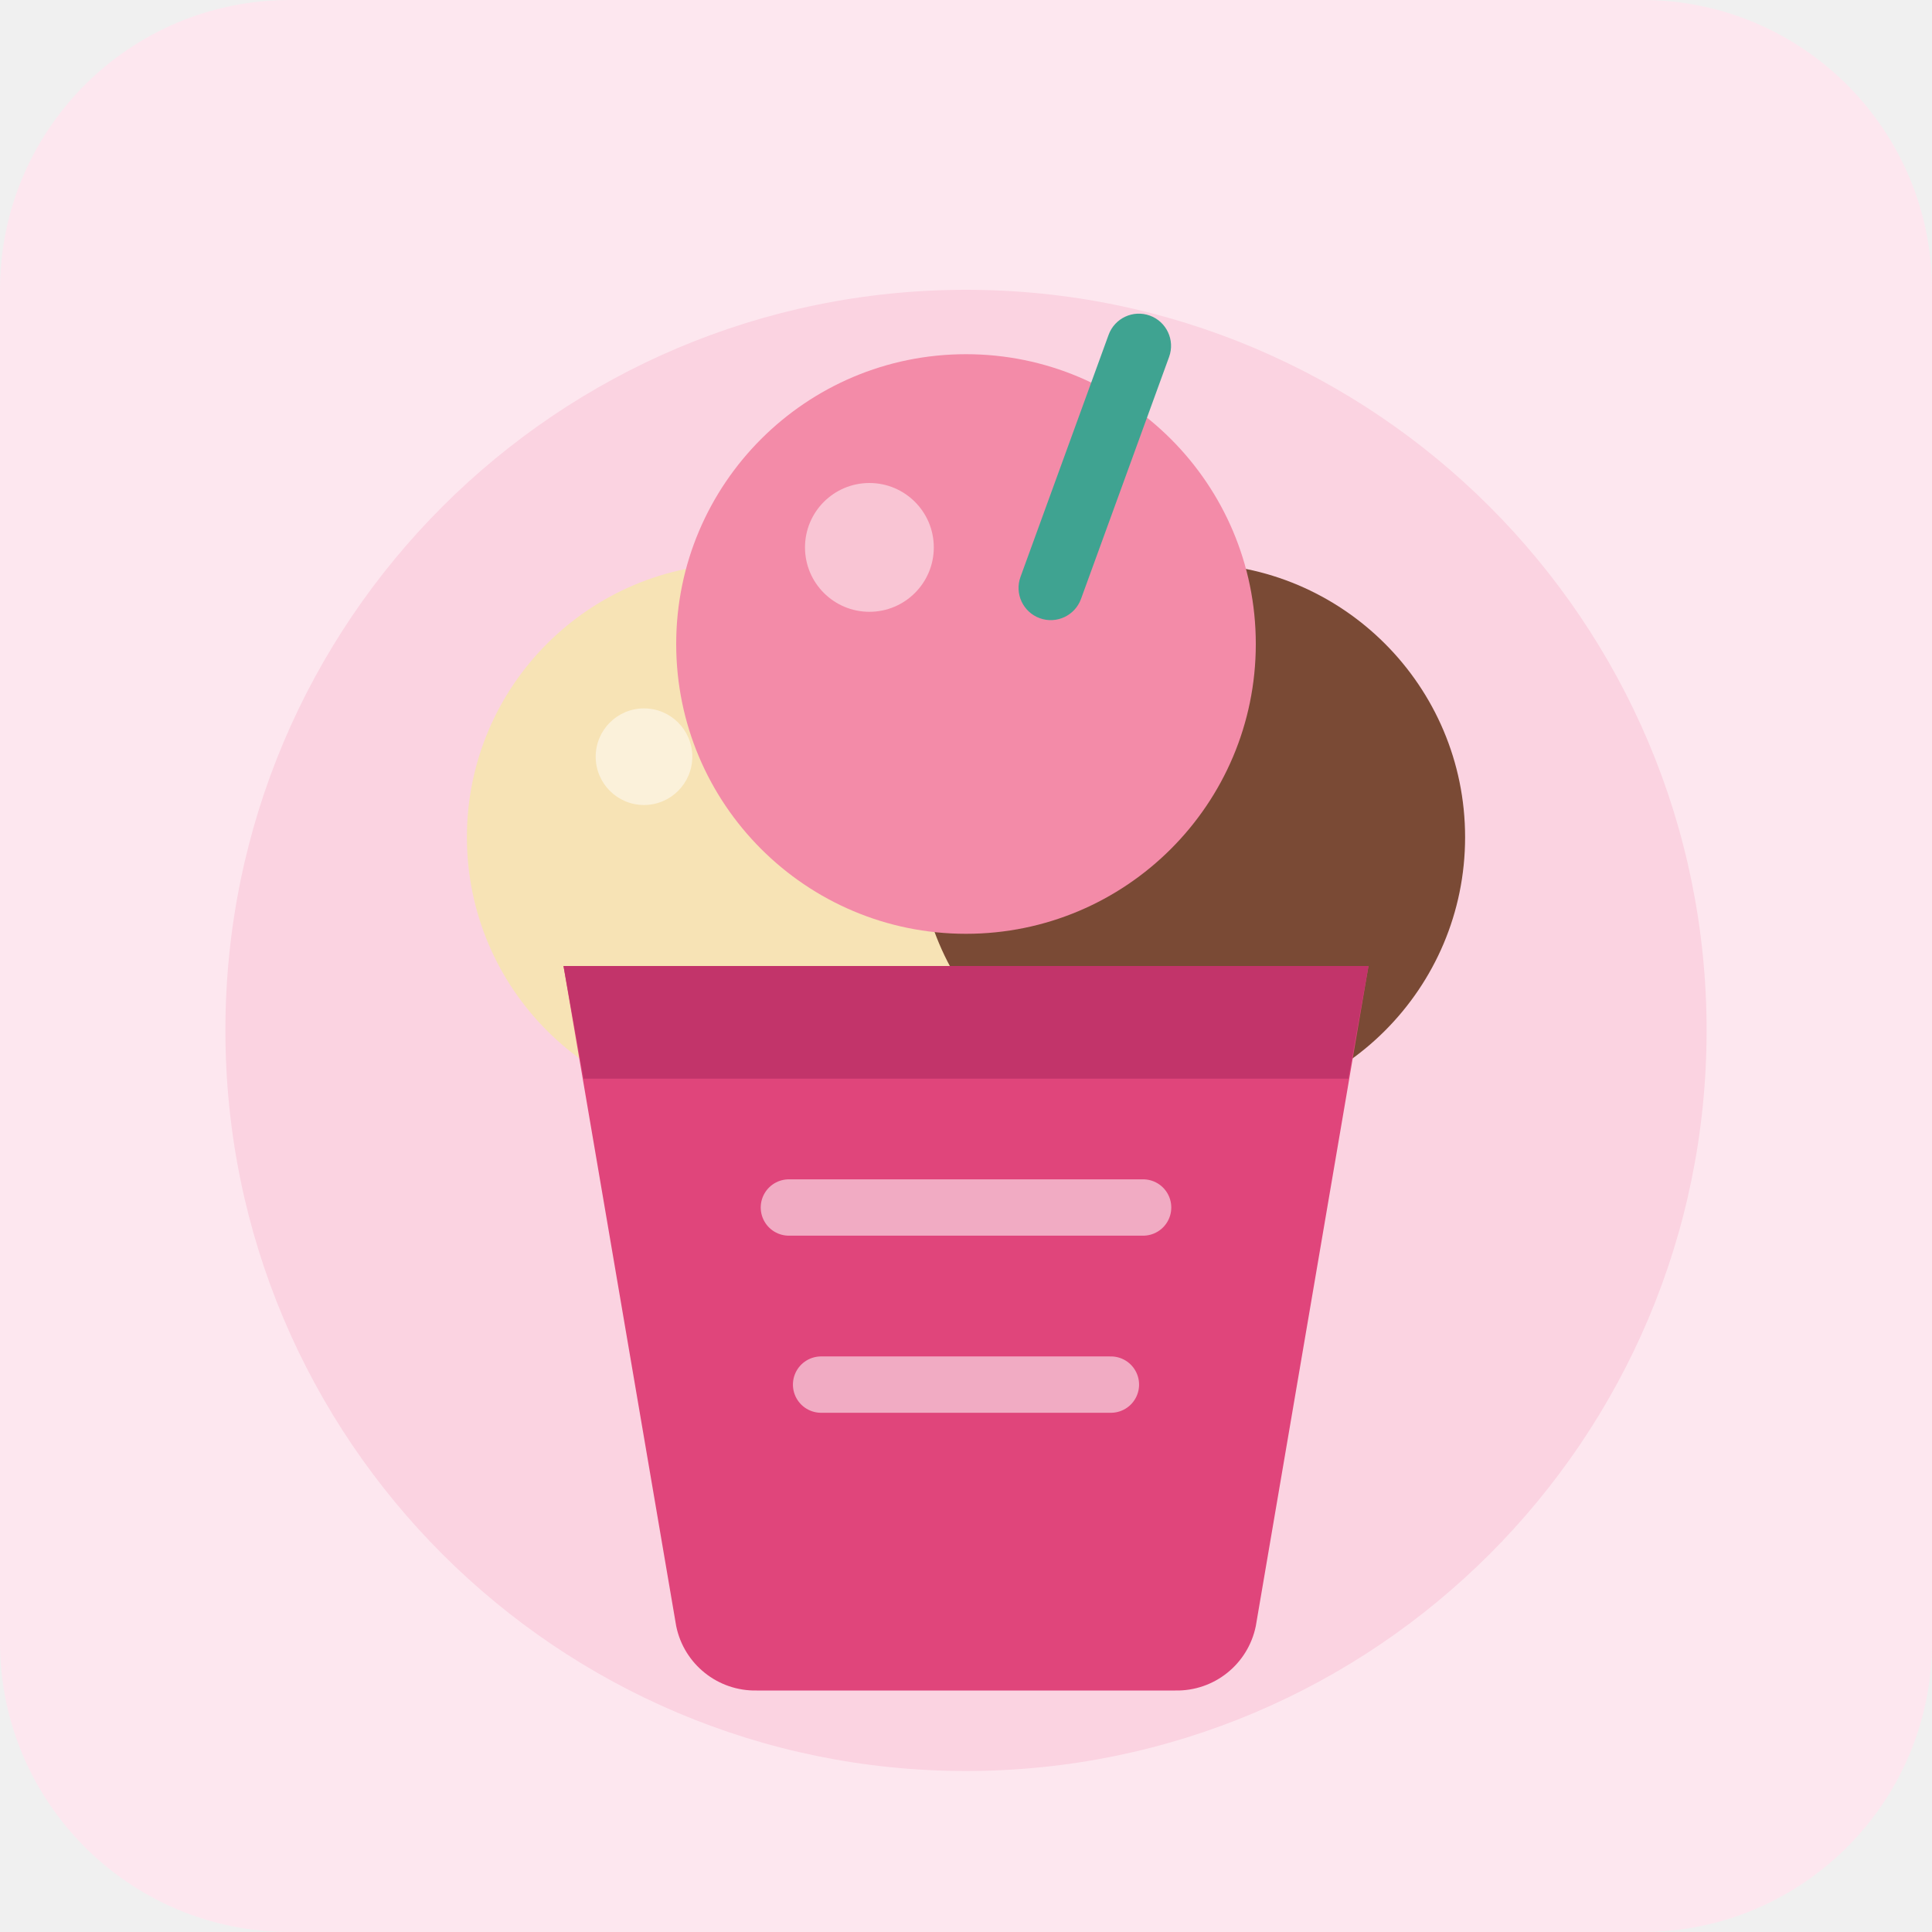
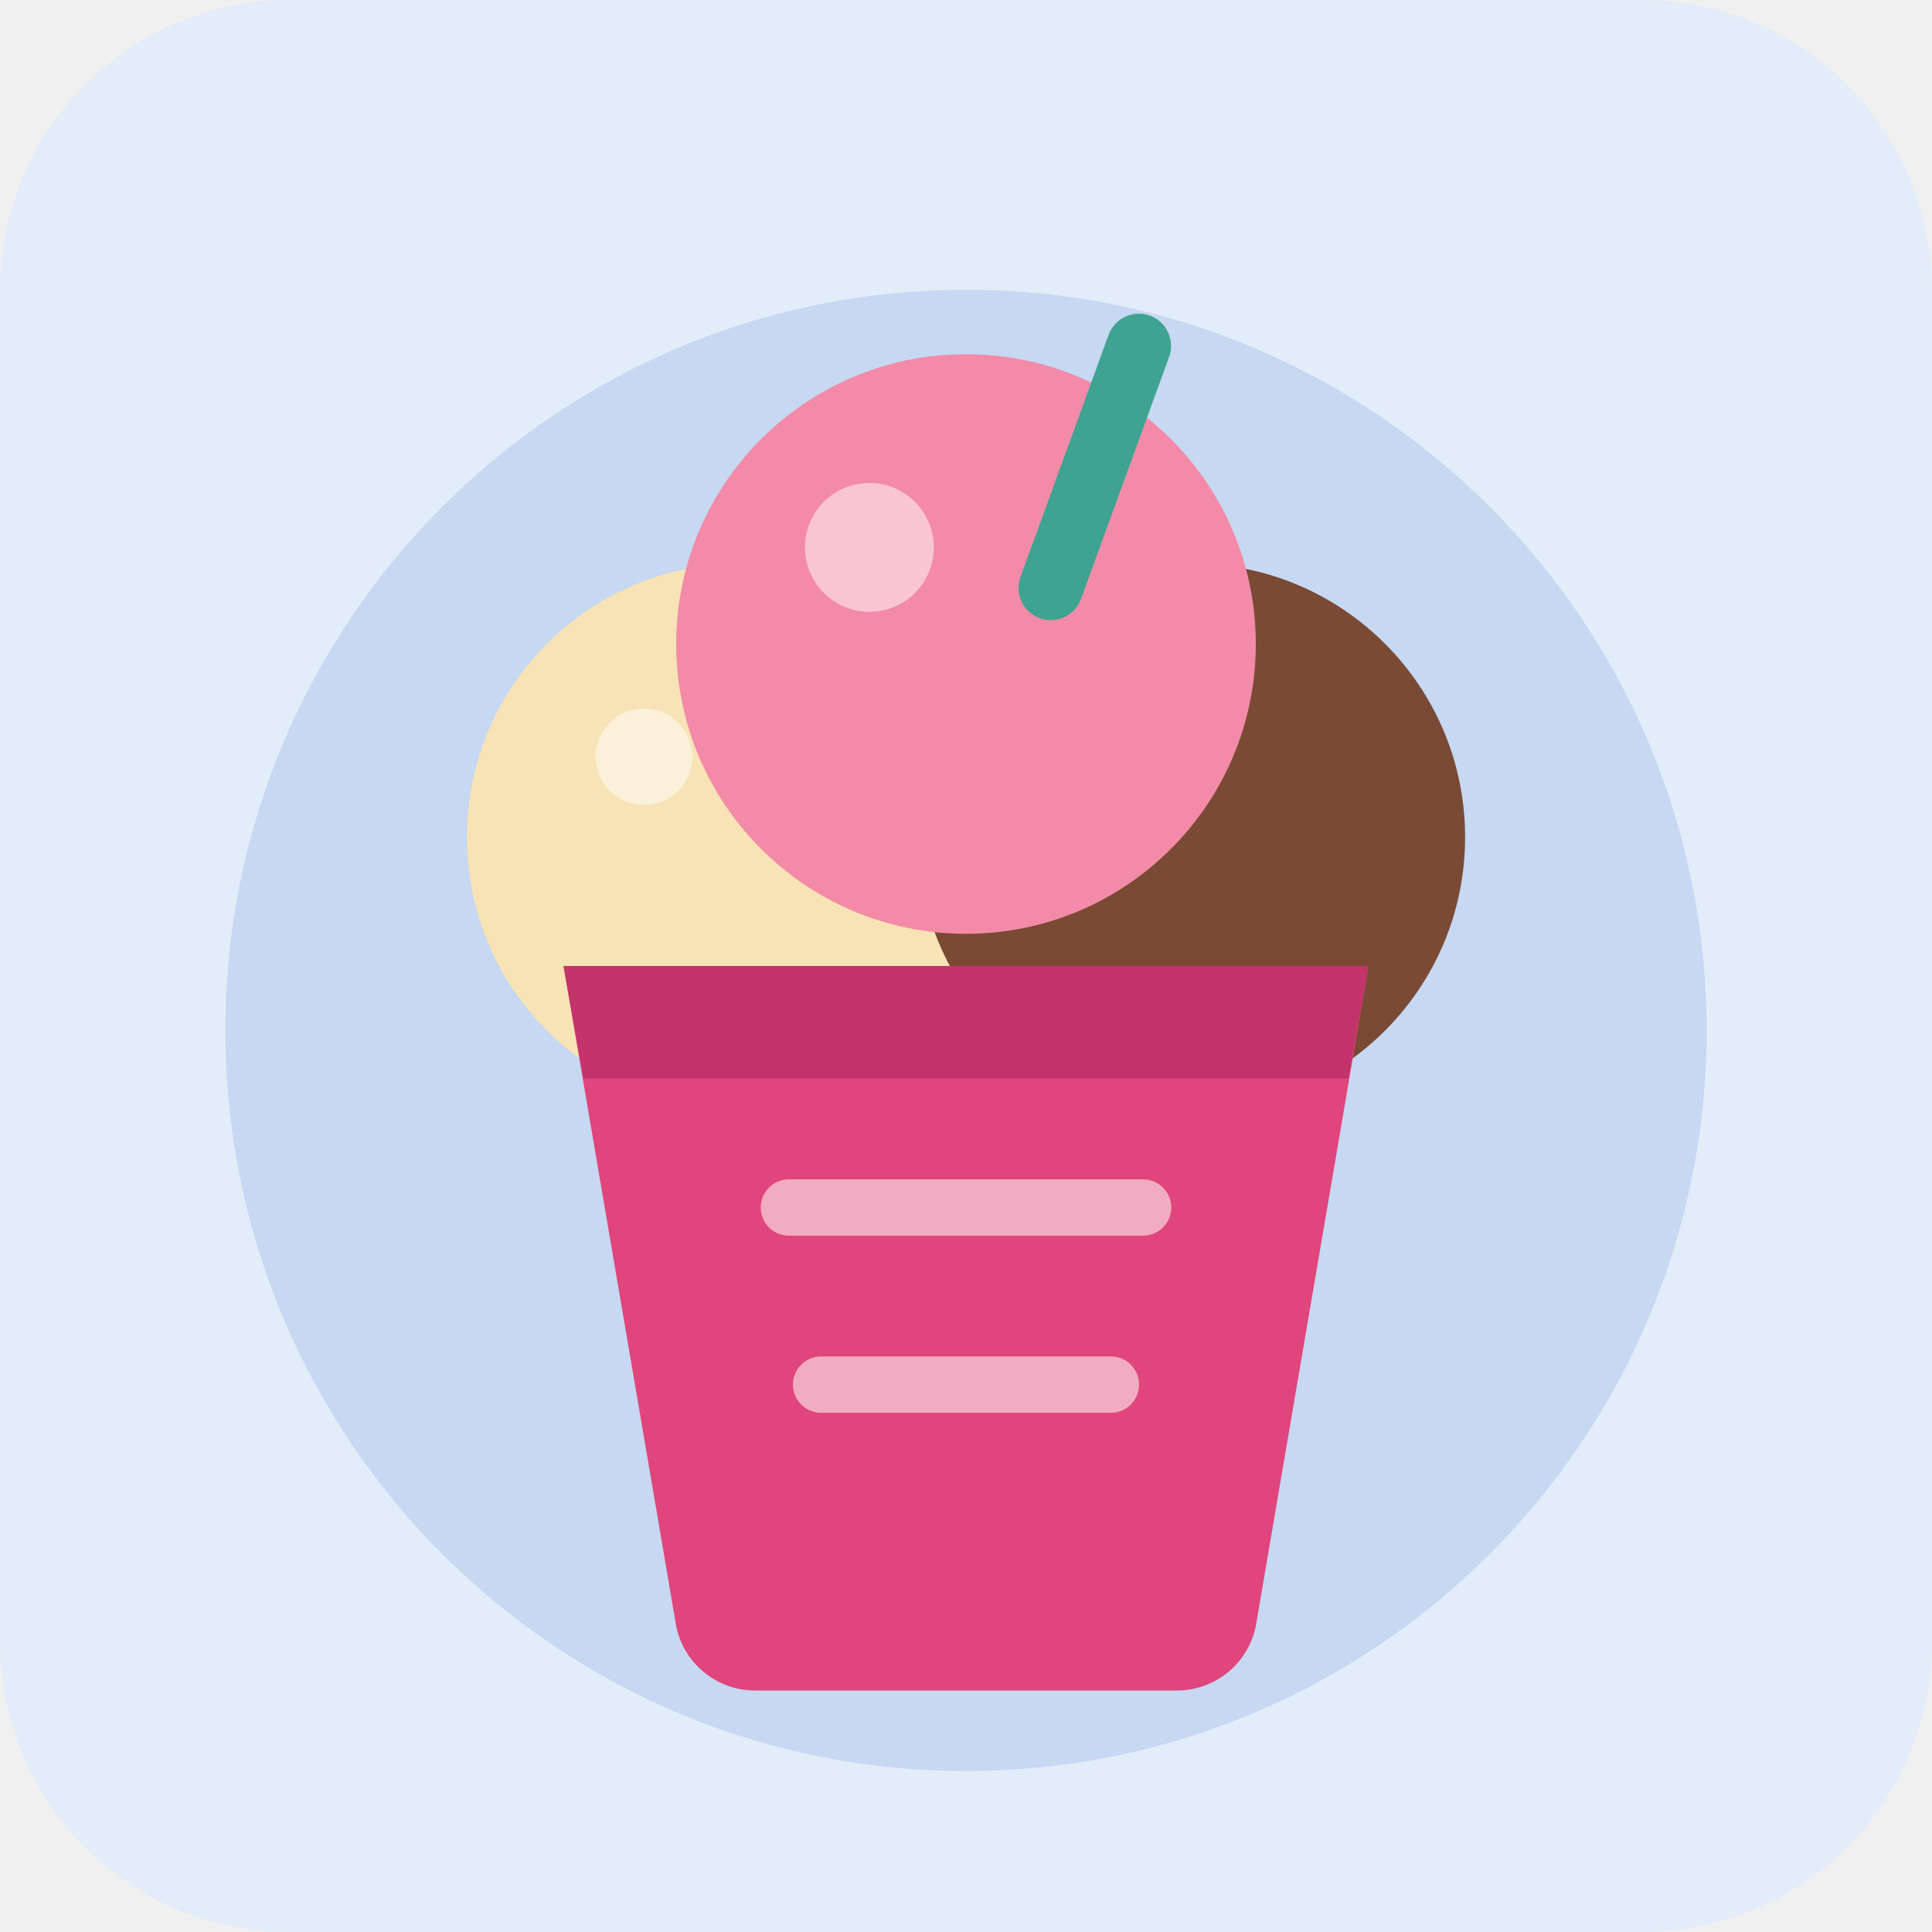
<svg xmlns="http://www.w3.org/2000/svg" viewBox="0 0 240 240">
-   <rect width="240" height="240" rx="36" fill="#FDE7EF" />
-   <circle cx="120" cy="128" r="92" fill="#FBD3E1" />
+   <rect width="240" height="240" rx="36" fill="#E3ECF9" />
+   <circle cx="120" cy="128" r="92" fill="#C6D8F2" />
  <circle cx="92" cy="104" r="34" fill="#F7E3B5" />
  <circle cx="148" cy="104" r="34" fill="#7A4A35" />
  <circle cx="120" cy="80" r="36" fill="#F38BA8" />
  <circle cx="108" cy="68" r="8" fill="#fff" opacity=".5" />
  <circle cx="80" cy="94" r="6" fill="#fff" opacity=".5" />
  <path d="M70 120h100l-14 82a10 10 0 0 1-10 8H94a10 10 0 0 1-10-8z" fill="#E0457B" />
  <path d="M70 120h100l-2.5 14H72.5z" fill="#C2346A" />
  <path d="M98 150h44M102 172h36" stroke="#fff" stroke-width="7" stroke-linecap="round" opacity=".55" />
  <rect x="132" y="38" width="8" height="40" rx="4" transform="rotate(20 136 58)" fill="#3FA391" />
</svg>
